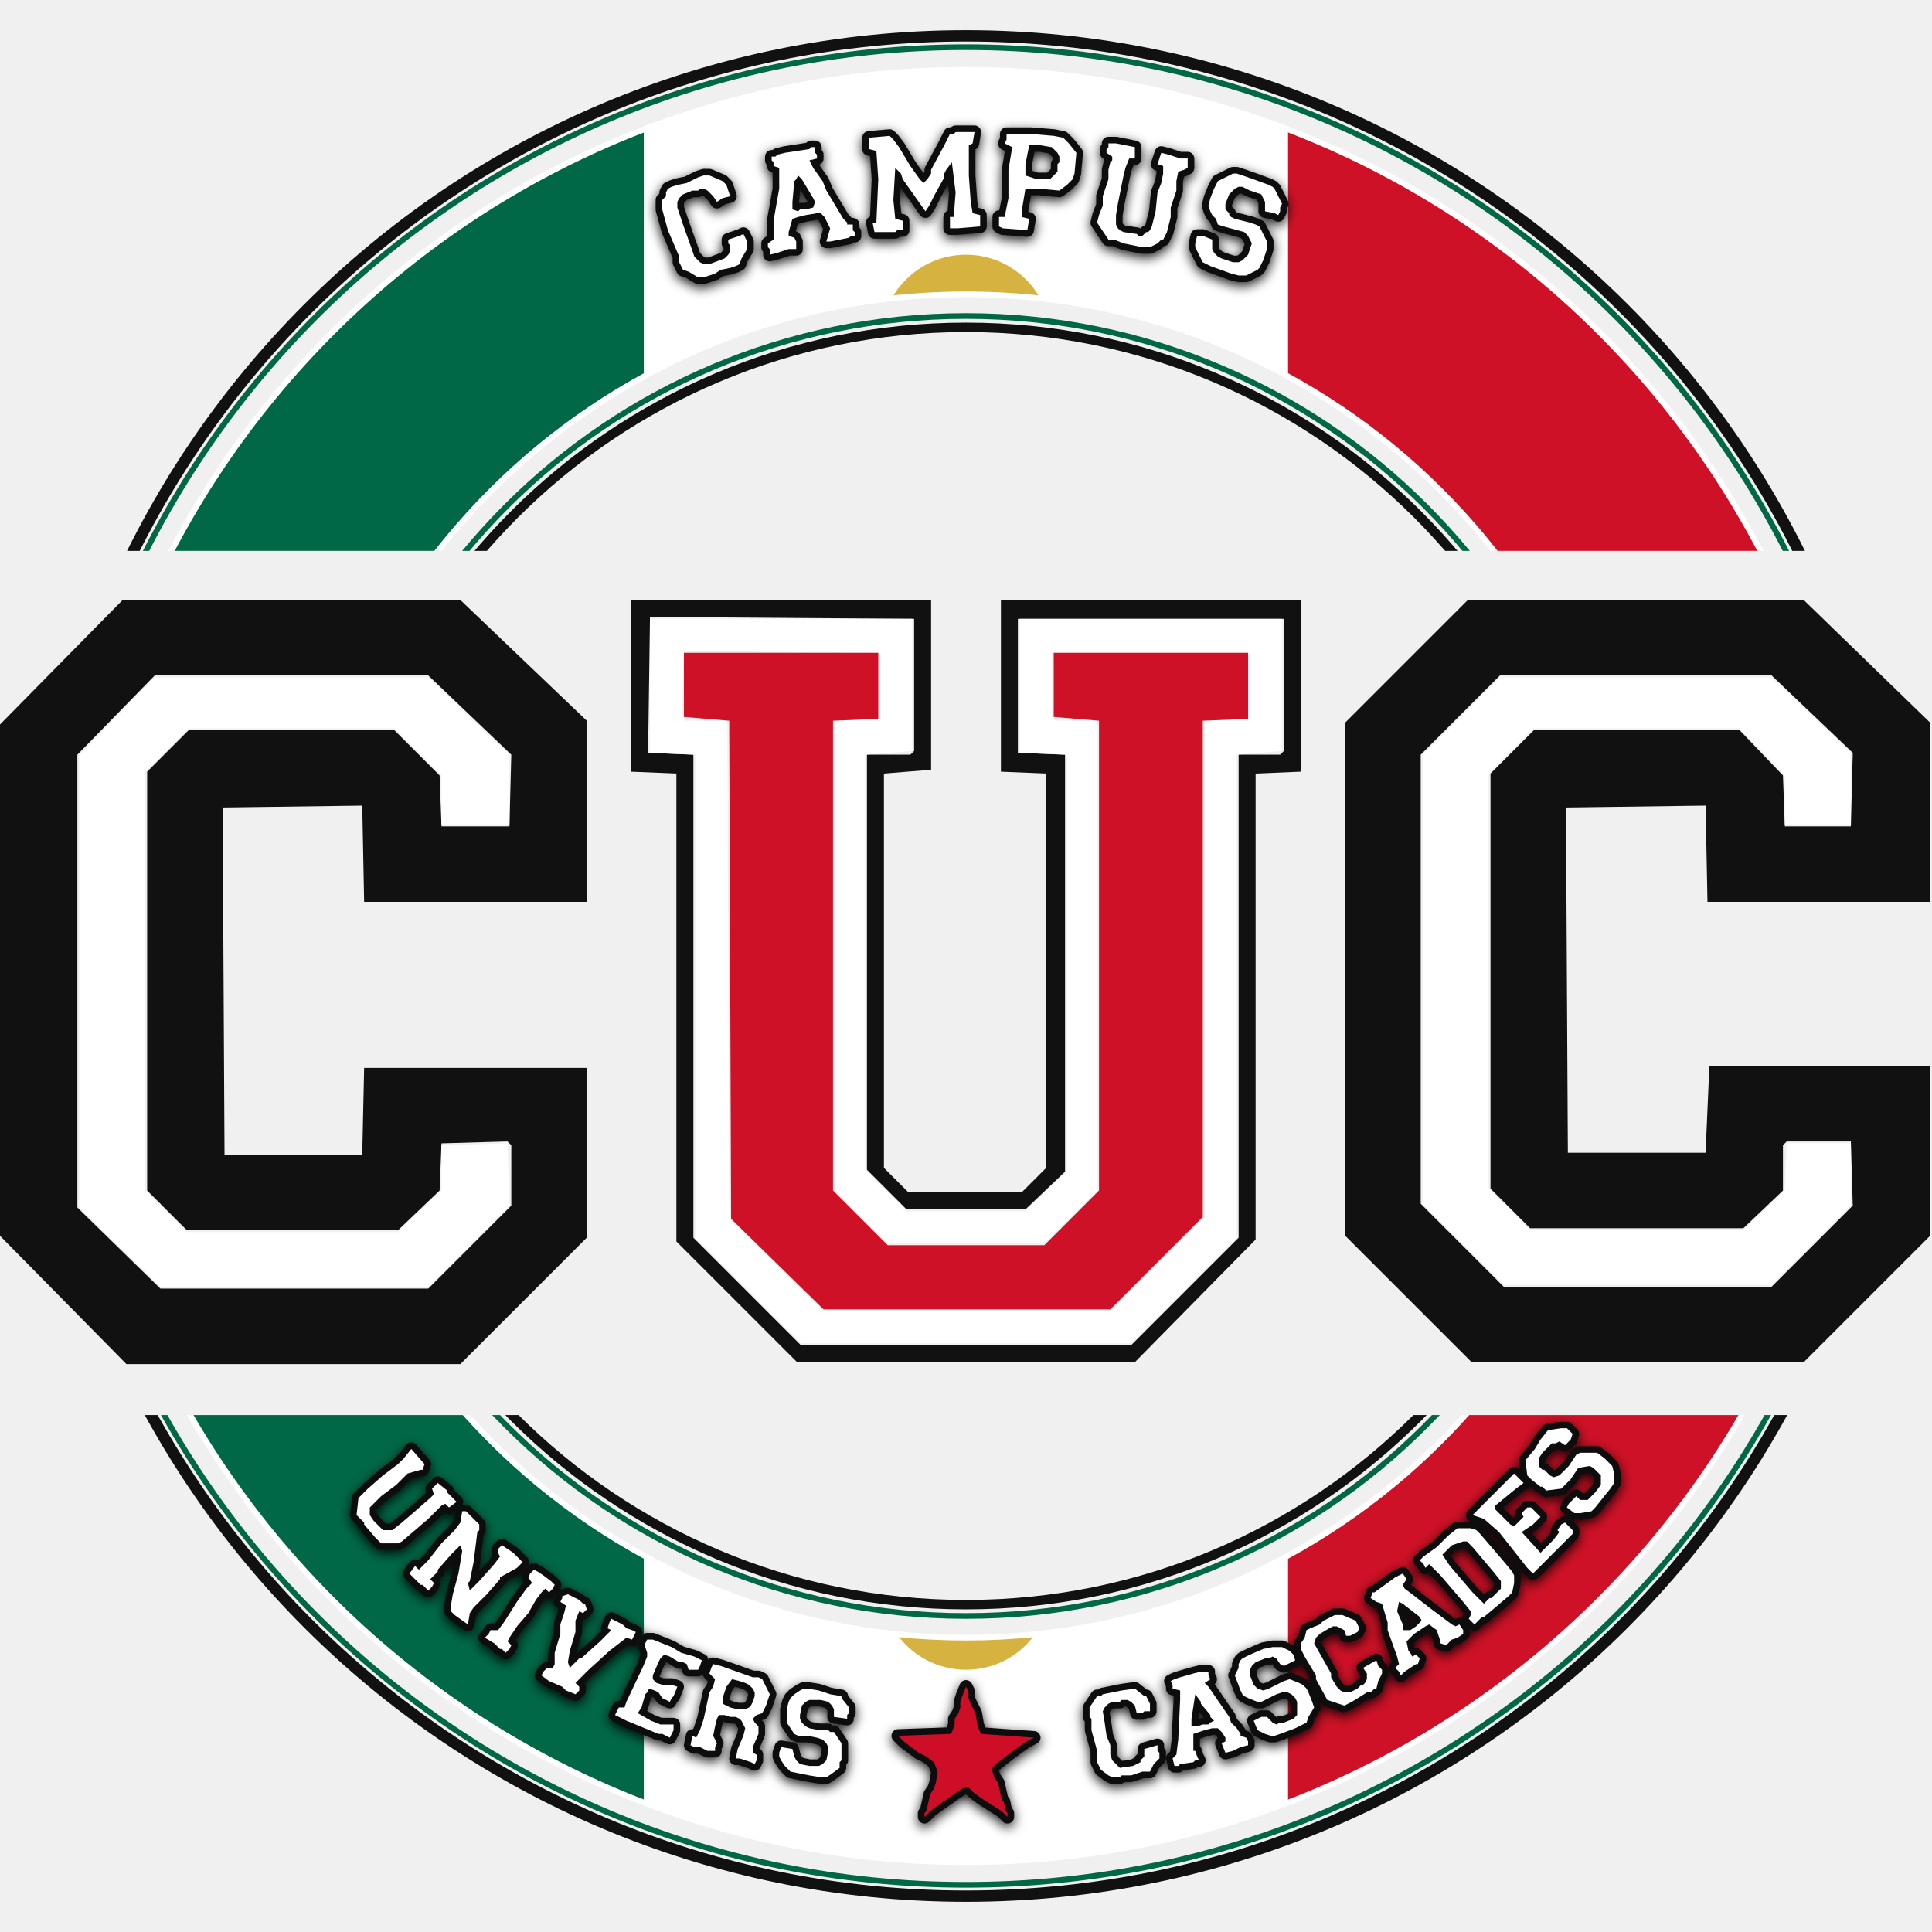
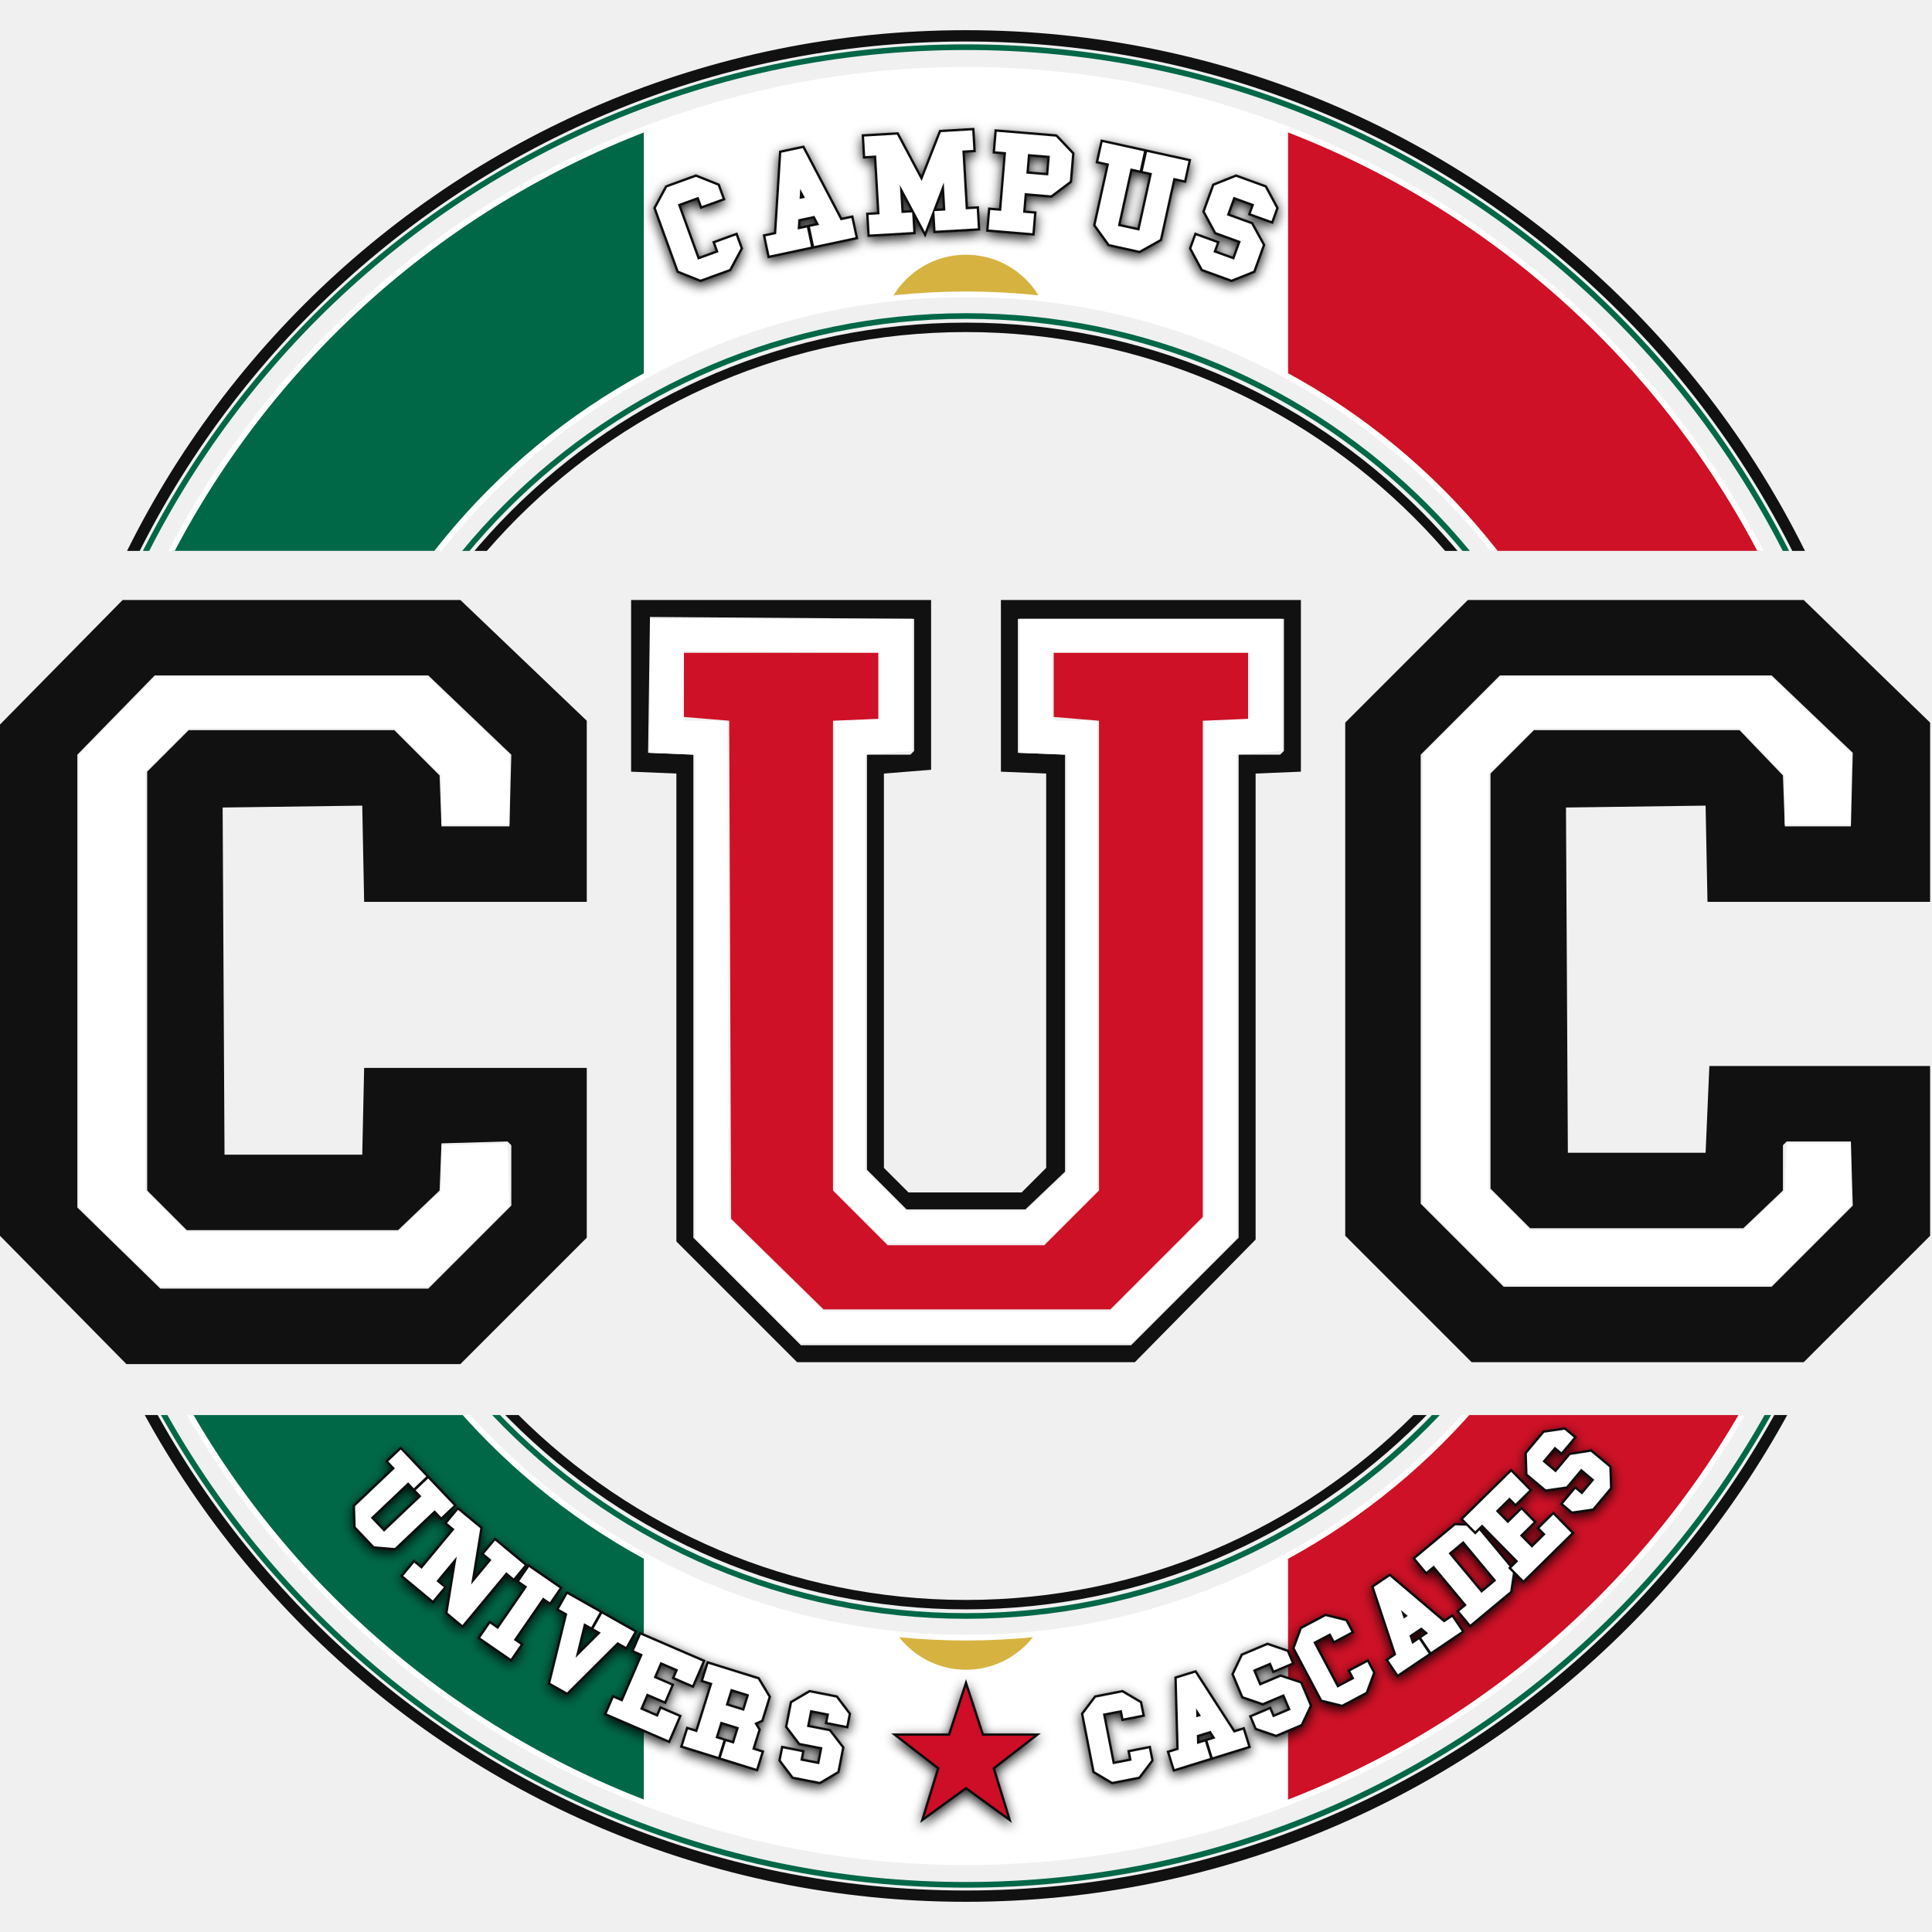
<svg xmlns="http://www.w3.org/2000/svg" viewBox="0 0 1024 1024" width="1024" height="1024">
  <defs>
    <clipPath id="ring-arcs-clip">
      <rect x="0" y="0" width="1024" height="292.0" />
      <rect x="0" y="750.0" width="1024" height="274.0" />
    </clipPath>
    <mask id="ring-donut-mask">
      <rect x="0" y="0" width="1024" height="1024" fill="black" />
      <circle cx="512.0" cy="512.0" r="475.0" fill="white" />
      <circle cx="512.0" cy="512.0" r="356.0" fill="black" />
    </mask>
    <filter id="text-glow" x="-20%" y="-20%" width="140%" height="140%">
      <feDropShadow dx="0" dy="2" stdDeviation="3" flood-color="#000000" flood-opacity="0.9" />
    </filter>
    <g id="flag-pattern">
      <rect x="0" y="0" width="341.3" height="1024" fill="#006847" />
      <rect x="341.3" y="0" width="341.4" height="1024" fill="#FFFFFF" />
      <rect x="682.7" y="0" width="341.3" height="1024" fill="#CE1126" />
      <circle cx="512" cy="180" r="45" fill="#D4AF37" opacity="0.95" />
      <circle cx="512" cy="840" r="45" fill="#D4AF37" opacity="0.95" />
    </g>
    <clipPath id="u-core-clip">
      <path d="M 362.5,346.0 L 362.5,380.0 L 386.5,382.0 L 387.5,646.0 L 436.5,694.0 L 588.5,694.0 L 637.5,645.0 L 637.5,382.0 L 661.5,381.0 L 661.5,346.0 L 558.5,346.0 L 558.5,380.0 L 582.5,382.0 L 582.5,631.0 L 553.5,660.0 L 470.5,660.0 L 441.5,631.0 L 441.5,382.0 L 465.5,381.0 L 465.5,346.0 Z" />
    </clipPath>
  </defs>
  <g clip-path="url(#ring-arcs-clip)">
    <g mask="url(#ring-donut-mask)">
      <use href="#flag-pattern" />
    </g>
    <circle cx="512.0" cy="512.0" r="493.0" fill="none" stroke="#111111" stroke-width="6" />
    <circle cx="512.0" cy="512.0" r="487.0" fill="none" stroke="#006847" stroke-width="3" />
    <circle cx="512.0" cy="512.0" r="475.0" fill="none" stroke="#FFFFFF" stroke-width="3" />
    <circle cx="512.0" cy="512.0" r="356.0" fill="none" stroke="#FFFFFF" stroke-width="3" />
    <circle cx="512.0" cy="512.0" r="344.5" fill="none" stroke="#006847" stroke-width="3" />
    <circle cx="512.0" cy="512.0" r="338.5" fill="none" stroke="#111111" stroke-width="5" />
  </g>
  <g filter="url(#text-glow)">
-     <path d="M 594.5,896.0 L 589.5,897.0 L 584.5,898.0 L 583.5,899.0 L 581.5,899.0 L 579.5,902.0 L 577.5,905.0 L 577.5,910.0 L 578.5,911.0 L 578.5,917.0 L 581.5,928.0 L 581.5,934.0 L 583.5,938.0 L 587.5,941.0 L 589.5,942.0 L 593.5,942.0 L 594.5,941.0 L 599.5,941.0 L 605.5,939.0 L 609.5,939.0 L 611.5,935.0 L 614.5,932.0 L 614.5,929.0 L 613.5,928.0 L 613.5,925.0 L 606.5,927.0 L 606.5,931.0 L 604.5,933.0 L 604.5,934.0 L 600.5,936.0 L 593.5,937.0 L 589.5,933.0 L 588.5,930.0 L 588.5,925.0 L 586.5,920.0 L 585.5,913.0 L 584.5,907.0 L 585.5,905.0 L 587.5,903.0 L 589.5,902.0 L 593.5,902.0 L 594.5,901.0 L 597.5,901.0 L 599.5,902.0 L 601.5,904.0 L 602.5,908.0 L 605.5,908.0 L 606.5,907.0 L 609.5,907.0 L 609.5,903.0 L 607.5,899.0 L 606.5,899.0 L 601.5,895.0 Z" fill="#FFFFFF" stroke="#111111" stroke-width="7" stroke-linejoin="round" paint-order="stroke fill" fill-rule="evenodd" />
-     <path d="M 426.0,895.0 L 424.0,896.0 L 421.0,898.0 L 419.0,900.0 L 418.0,902.0 L 417.0,906.0 L 417.0,913.0 L 419.0,916.0 L 421.0,919.0 L 423.0,920.0 L 428.0,920.0 L 433.0,921.0 L 436.0,922.0 L 438.0,924.0 L 439.0,926.0 L 439.0,928.0 L 438.0,933.0 L 436.0,935.0 L 434.0,936.0 L 429.0,936.0 L 424.0,935.0 L 422.0,933.0 L 421.0,931.0 L 420.0,927.0 L 414.0,926.0 L 413.0,929.0 L 413.0,931.0 L 414.0,933.0 L 416.0,936.0 L 419.0,939.0 L 424.0,940.0 L 429.0,941.0 L 435.0,942.0 L 438.0,942.0 L 441.0,940.0 L 445.0,937.0 L 445.0,934.0 L 446.0,933.0 L 446.0,924.0 L 442.0,918.0 L 440.0,918.0 L 439.0,917.0 L 434.0,917.0 L 429.0,916.0 L 427.0,915.0 L 425.0,913.0 L 424.0,911.0 L 424.0,909.0 L 425.0,904.0 L 427.0,902.0 L 429.0,901.0 L 435.0,901.0 L 439.0,902.0 L 441.0,904.0 L 442.0,906.0 L 442.0,910.0 L 449.0,911.0 L 449.0,909.0 L 450.0,908.0 L 450.0,905.0 L 446.0,900.0 L 446.0,899.0 L 440.0,898.0 L 434.0,896.0 L 428.0,895.0 Z" fill="#FFFFFF" stroke="#111111" stroke-width="7" stroke-linejoin="round" paint-order="stroke fill" fill-rule="evenodd" />
-     <path d="M 636.5,886.0 L 632.5,887.0 L 625.5,889.0 L 622.5,890.0 L 620.5,891.0 L 621.5,893.0 L 621.5,895.0 L 625.5,896.0 L 625.5,901.0 L 624.5,922.0 L 623.5,930.0 L 621.5,932.0 L 622.5,936.0 L 624.5,936.0 L 625.5,935.0 L 632.5,934.0 L 633.5,933.0 L 635.5,933.0 L 634.5,931.0 L 633.5,928.0 L 632.5,928.0 L 632.5,919.0 L 635.5,918.0 L 638.5,917.0 L 642.5,916.0 L 645.5,916.0 L 647.5,918.0 L 649.5,921.0 L 649.5,923.0 L 647.5,924.0 L 649.5,929.0 L 653.5,928.0 L 657.5,926.0 L 661.5,925.0 L 661.5,923.0 L 660.5,921.0 L 657.5,920.0 L 657.5,919.0 L 655.5,916.0 L 652.5,913.0 L 651.5,910.0 L 640.5,894.0 L 638.5,892.0 L 641.5,890.0 L 640.5,888.0 L 640.5,886.0 Z M 633.5,898.0 L 636.5,902.0 L 636.5,903.0 L 641.5,909.0 L 641.5,910.0 L 643.5,912.0 L 641.5,913.0 L 640.5,914.0 L 637.5,914.0 L 634.5,915.0 L 631.5,915.0 L 631.5,911.0 Z" fill="#FFFFFF" stroke="#111111" stroke-width="7" stroke-linejoin="round" paint-order="stroke fill" fill-rule="evenodd" />
-     <path d="M 378.0,882.0 L 377.0,884.0 L 376.0,887.0 L 379.0,890.0 L 378.0,894.0 L 376.0,897.0 L 373.0,911.0 L 371.0,917.0 L 369.0,921.0 L 367.0,920.0 L 366.0,925.0 L 368.0,926.0 L 371.0,926.0 L 375.0,928.0 L 379.0,928.0 L 379.0,926.0 L 380.0,924.0 L 378.0,920.0 L 379.0,915.0 L 380.0,911.0 L 381.0,909.0 L 384.0,909.0 L 387.0,910.0 L 390.0,910.0 L 392.0,911.0 L 393.0,912.0 L 395.0,916.0 L 394.0,920.0 L 391.0,927.0 L 390.0,932.0 L 392.0,932.0 L 395.0,933.0 L 398.0,934.0 L 400.0,935.0 L 401.0,933.0 L 401.0,930.0 L 399.0,929.0 L 399.0,926.0 L 402.0,919.0 L 402.0,915.0 L 400.0,913.0 L 399.0,911.0 L 401.0,909.0 L 404.0,908.0 L 406.0,904.0 L 407.0,901.0 L 408.0,898.0 L 404.0,890.0 L 402.0,889.0 L 399.0,889.0 L 382.0,883.0 Z M 388.0,890.0 L 392.0,891.0 L 395.0,892.0 L 397.0,893.0 L 399.0,895.0 L 400.0,897.0 L 400.0,899.0 L 399.0,902.0 L 398.0,904.0 L 397.0,905.0 L 395.0,906.0 L 391.0,906.0 L 387.0,905.0 L 383.0,903.0 L 383.0,900.0 L 385.0,894.0 Z" fill="#FFFFFF" stroke="#111111" stroke-width="7" stroke-linejoin="round" paint-order="stroke fill" fill-rule="evenodd" />
-     <path d="M 674.5,873.0 L 669.5,874.0 L 662.5,877.0 L 660.5,878.0 L 658.5,879.0 L 657.5,880.0 L 656.5,882.0 L 656.5,884.0 L 654.5,888.0 L 657.5,896.0 L 658.5,898.0 L 659.5,899.0 L 661.5,900.0 L 666.5,902.0 L 668.5,902.0 L 676.5,898.0 L 679.5,897.0 L 682.5,897.0 L 684.5,898.0 L 686.5,900.0 L 687.5,902.0 L 687.5,904.0 L 687.5,907.0 L 687.5,909.0 L 685.5,911.0 L 680.5,913.0 L 678.5,913.0 L 676.5,914.0 L 674.5,913.0 L 671.5,910.0 L 668.5,910.0 L 664.5,912.0 L 666.5,917.0 L 668.5,918.0 L 670.5,919.0 L 673.5,920.0 L 675.5,920.0 L 678.5,919.0 L 686.5,916.0 L 690.5,914.0 L 692.5,913.0 L 693.5,910.0 L 696.5,905.0 L 695.5,902.0 L 693.5,897.0 L 692.5,895.0 L 690.5,893.0 L 688.5,892.0 L 683.5,890.0 L 680.5,891.0 L 672.5,895.0 L 669.5,896.0 L 666.5,895.0 L 664.5,893.0 L 662.5,888.0 L 662.5,885.0 L 663.5,883.0 L 665.5,881.0 L 670.5,879.0 L 672.5,879.0 L 674.5,878.0 L 676.5,879.0 L 678.5,882.0 L 680.5,883.0 L 686.5,880.0 L 685.5,877.0 L 683.5,875.0 L 681.5,874.0 L 679.5,873.0 L 677.5,873.0 Z" fill="#FFFFFF" stroke="#111111" stroke-width="7" stroke-linejoin="round" paint-order="stroke fill" fill-rule="evenodd" />
-     <path d="M 343.0,869.0 L 342.0,871.0 L 342.0,873.0 L 343.0,876.0 L 343.0,878.0 L 341.0,883.0 L 332.0,902.0 L 331.0,905.0 L 328.0,905.0 L 327.0,907.0 L 326.0,909.0 L 328.0,910.0 L 332.0,912.0 L 349.0,919.0 L 351.0,919.0 L 355.0,921.0 L 356.0,919.0 L 357.0,917.0 L 357.0,914.0 L 352.0,914.0 L 350.0,914.0 L 345.0,912.0 L 338.0,908.0 L 340.0,905.0 L 342.0,898.0 L 343.0,897.0 L 344.0,895.0 L 347.0,896.0 L 349.0,897.0 L 351.0,900.0 L 355.0,902.0 L 356.0,900.0 L 357.0,899.0 L 359.0,894.0 L 356.0,893.0 L 353.0,893.0 L 351.0,893.0 L 348.0,892.0 L 346.0,890.0 L 346.0,888.0 L 349.0,881.0 L 350.0,879.0 L 352.0,877.0 L 355.0,878.0 L 360.0,881.0 L 362.0,881.0 L 364.0,882.0 L 365.0,885.0 L 370.0,885.0 L 371.0,883.0 L 372.0,880.0 L 370.0,879.0 L 368.0,878.0 L 361.0,876.0 L 356.0,873.0 L 346.0,869.0 Z" fill="#FFFFFF" stroke="#111111" stroke-width="7" stroke-linejoin="round" paint-order="stroke fill" fill-rule="evenodd" />
-     <path d="M 707.5,856.0 L 701.5,859.0 L 699.5,861.0 L 694.5,863.0 L 692.5,864.0 L 691.5,868.0 L 689.5,871.0 L 689.5,874.0 L 691.5,878.0 L 697.5,888.0 L 697.5,890.0 L 703.5,901.0 L 706.5,902.0 L 709.5,903.0 L 712.5,904.0 L 716.5,902.0 L 724.5,897.0 L 726.5,897.0 L 728.5,895.0 L 729.5,895.0 L 730.5,891.0 L 732.5,887.0 L 732.5,885.0 L 730.5,883.0 L 729.5,880.0 L 722.5,884.0 L 724.5,887.0 L 724.5,890.0 L 723.5,892.0 L 722.5,893.0 L 721.5,893.0 L 719.5,895.0 L 717.5,896.0 L 715.5,897.0 L 712.5,897.0 L 710.5,896.0 L 708.5,894.0 L 705.5,889.0 L 705.5,887.0 L 696.5,871.0 L 697.5,868.0 L 699.5,866.0 L 704.5,863.0 L 706.5,862.0 L 708.5,862.0 L 712.5,864.0 L 713.5,867.0 L 715.5,867.0 L 717.5,866.0 L 719.5,865.0 L 720.5,863.0 L 719.5,861.0 L 718.5,859.0 L 711.5,856.0 Z" fill="#FFFFFF" stroke="#111111" stroke-width="7" stroke-linejoin="round" paint-order="stroke fill" fill-rule="evenodd" />
-     <path d="M 298.0,846.0 L 298.0,847.0 L 297.0,849.0 L 300.0,851.0 L 299.0,855.0 L 297.0,861.0 L 297.0,866.0 L 294.0,876.0 L 294.0,882.0 L 293.0,884.0 L 290.0,884.0 L 288.0,886.0 L 287.0,888.0 L 291.0,891.0 L 298.0,894.0 L 300.0,896.0 L 305.0,898.0 L 307.0,896.0 L 307.0,894.0 L 305.0,892.0 L 312.0,885.0 L 323.0,875.0 L 332.0,868.0 L 335.0,869.0 L 336.0,867.0 L 337.0,865.0 L 335.0,864.0 L 332.0,863.0 L 330.0,861.0 L 324.0,858.0 L 323.0,860.0 L 322.0,863.0 L 324.0,864.0 L 318.0,870.0 L 308.0,879.0 L 307.0,879.0 L 302.0,884.0 L 301.0,881.0 L 302.0,875.0 L 305.0,865.0 L 305.0,859.0 L 307.0,854.0 L 309.0,855.0 L 311.0,853.0 L 310.0,850.0 L 309.0,850.0 L 307.0,848.0 L 301.0,845.0 Z" fill="#FFFFFF" stroke="#111111" stroke-width="7" stroke-linejoin="round" paint-order="stroke fill" fill-rule="evenodd" />
-     <path d="M 739.5,836.0 L 728.5,844.0 L 727.5,844.0 L 726.5,847.0 L 729.5,849.0 L 732.5,850.0 L 735.5,860.0 L 735.5,864.0 L 740.5,878.0 L 741.5,882.0 L 739.5,884.0 L 741.5,886.0 L 742.5,888.0 L 744.5,886.0 L 750.5,882.0 L 751.5,882.0 L 752.5,879.0 L 750.5,877.0 L 748.5,878.0 L 747.5,876.0 L 746.5,875.0 L 745.5,870.0 L 749.5,866.0 L 752.5,864.0 L 755.5,862.0 L 757.5,861.0 L 761.5,864.0 L 763.5,870.0 L 763.5,871.0 L 766.5,872.0 L 769.5,869.0 L 772.5,868.0 L 775.5,866.0 L 775.5,864.0 L 773.5,861.0 L 771.5,862.0 L 769.5,861.0 L 765.5,858.0 L 757.5,852.0 L 748.5,845.0 L 744.5,842.0 L 743.5,840.0 L 745.5,837.0 L 743.5,834.0 Z M 741.5,849.0 L 743.5,850.0 L 752.5,857.0 L 753.5,859.0 L 750.5,862.0 L 747.5,864.0 L 743.5,864.0 L 743.5,861.0 L 740.5,854.0 Z" fill="#FFFFFF" stroke="#111111" stroke-width="7" stroke-linejoin="round" paint-order="stroke fill" fill-rule="evenodd" />
-     <path d="M 283.0,832.0 L 281.0,834.0 L 280.0,836.0 L 282.0,839.0 L 279.0,842.0 L 274.0,849.0 L 267.0,860.0 L 264.0,864.0 L 260.0,864.0 L 259.0,866.0 L 257.0,868.0 L 262.0,871.0 L 265.0,874.0 L 266.0,874.0 L 268.0,876.0 L 270.0,874.0 L 271.0,872.0 L 269.0,870.0 L 270.0,868.0 L 272.0,865.0 L 274.0,862.0 L 280.0,855.0 L 284.0,848.0 L 287.0,844.0 L 289.0,842.0 L 291.0,844.0 L 293.0,842.0 L 294.0,840.0 L 292.0,838.0 L 288.0,835.0 L 285.0,833.0 Z" fill="#FFFFFF" stroke="#111111" stroke-width="7" stroke-linejoin="round" paint-order="stroke fill" fill-rule="evenodd" />
-     <path d="M 772.5,810.0 L 767.5,814.0 L 761.5,820.0 L 754.5,825.0 L 752.5,827.0 L 754.5,829.0 L 755.5,831.0 L 757.5,829.0 L 763.5,835.0 L 769.5,842.0 L 775.5,849.0 L 779.5,854.0 L 779.5,856.0 L 778.5,858.0 L 781.5,861.0 L 785.5,857.0 L 786.5,857.0 L 792.5,852.0 L 799.5,846.0 L 801.5,844.0 L 802.5,839.0 L 802.5,835.0 L 801.5,833.0 L 796.5,827.0 L 790.5,820.0 L 784.5,813.0 L 782.5,811.0 L 779.5,810.0 Z M 775.5,817.0 L 777.5,817.0 L 780.5,820.0 L 791.5,833.0 L 795.5,838.0 L 795.5,842.0 L 790.5,847.0 L 789.5,847.0 L 786.5,850.0 L 780.5,844.0 L 768.5,830.0 L 764.5,824.0 L 769.5,819.0 Z" fill="#FFFFFF" stroke="#111111" stroke-width="7" stroke-linejoin="round" paint-order="stroke fill" fill-rule="evenodd" />
-     <path d="M 245.0,801.0 L 244.0,807.0 L 241.0,811.0 L 234.0,818.0 L 227.0,827.0 L 222.0,832.0 L 220.0,830.0 L 217.0,834.0 L 223.0,840.0 L 224.0,840.0 L 227.0,843.0 L 229.0,841.0 L 230.0,839.0 L 228.0,837.0 L 232.0,833.0 L 232.0,832.0 L 239.0,824.0 L 244.0,819.0 L 245.0,822.0 L 244.0,828.0 L 243.0,834.0 L 240.0,845.0 L 239.0,851.0 L 239.0,854.0 L 241.0,856.0 L 248.0,861.0 L 249.0,855.0 L 251.0,852.0 L 258.0,845.0 L 265.0,837.0 L 265.0,836.0 L 274.0,831.0 L 277.0,828.0 L 272.0,823.0 L 266.0,819.0 L 264.0,821.0 L 264.0,823.0 L 265.0,825.0 L 262.0,829.0 L 254.0,838.0 L 249.0,843.0 L 248.0,839.0 L 249.0,838.0 L 251.0,828.0 L 253.0,812.0 L 254.0,811.0 L 254.0,808.0 L 247.0,801.0 Z" fill="#FFFFFF" stroke="#111111" stroke-width="7" stroke-linejoin="round" paint-order="stroke fill" fill-rule="evenodd" />
-     <path d="M 802.5,781.0 L 780.5,803.0 L 786.5,805.0 L 794.5,812.0 L 809.5,831.0 L 812.5,834.0 L 833.5,813.0 L 833.5,811.0 L 829.5,807.0 L 827.5,808.0 L 825.5,811.0 L 826.5,812.0 L 823.5,816.0 L 816.5,823.0 L 806.5,812.0 L 812.5,808.0 L 816.5,804.0 L 811.5,799.0 L 809.5,799.0 L 806.5,802.0 L 807.5,804.0 L 802.5,809.0 L 800.5,808.0 L 792.5,800.0 L 792.5,798.0 L 803.5,789.0 L 807.5,786.0 Z" fill="#FFFFFF" stroke="#111111" stroke-width="7" stroke-linejoin="round" paint-order="stroke fill" fill-rule="evenodd" />
-     <path d="M 214.0,773.0 L 211.0,776.0 L 203.0,782.0 L 195.0,789.0 L 190.0,794.0 L 189.0,803.0 L 193.0,807.0 L 193.0,808.0 L 199.0,815.0 L 202.0,818.0 L 211.0,818.0 L 213.0,817.0 L 220.0,811.0 L 227.0,805.0 L 234.0,798.0 L 236.0,797.0 L 238.0,799.0 L 242.0,796.0 L 237.0,791.0 L 237.0,790.0 L 232.0,786.0 L 229.0,789.0 L 230.0,792.0 L 228.0,794.0 L 220.0,801.0 L 213.0,807.0 L 208.0,811.0 L 203.0,811.0 L 198.0,806.0 L 196.0,803.0 L 196.0,799.0 L 202.0,793.0 L 210.0,787.0 L 216.0,781.0 L 223.0,779.0 L 224.0,779.0 L 225.0,776.0 L 218.0,768.0 Z" fill="#FFFFFF" stroke="#111111" stroke-width="7" stroke-linejoin="round" paint-order="stroke fill" fill-rule="evenodd" />
-     <path d="M 827.5,757.0 L 820.5,758.0 L 816.5,763.0 L 813.5,768.0 L 808.5,774.0 L 809.5,782.0 L 811.5,784.0 L 816.5,788.0 L 817.5,788.0 L 819.5,790.0 L 827.5,789.0 L 832.5,784.0 L 836.5,778.0 L 842.5,777.0 L 844.5,778.0 L 848.5,782.0 L 848.5,787.0 L 845.5,791.0 L 841.5,795.0 L 837.5,795.0 L 835.5,793.0 L 831.5,797.0 L 830.5,799.0 L 834.5,802.0 L 837.5,802.0 L 843.5,801.0 L 845.5,799.0 L 853.5,789.0 L 855.5,786.0 L 855.5,781.0 L 854.5,777.0 L 850.5,773.0 L 846.5,770.0 L 837.5,770.0 L 835.5,771.0 L 831.5,777.0 L 826.5,782.0 L 823.5,783.0 L 821.5,782.0 L 818.5,779.0 L 817.5,779.0 L 815.5,777.0 L 815.5,773.0 L 817.5,770.0 L 822.5,765.0 L 824.5,765.0 L 826.5,764.0 L 829.5,766.0 L 832.5,763.0 L 833.5,760.0 L 830.5,757.0 Z" fill="#FFFFFF" stroke="#111111" stroke-width="7" stroke-linejoin="round" paint-order="stroke fill" fill-rule="evenodd" />
-     <path d="M 373.0,93.0 L 370.0,94.0 L 364.0,97.0 L 359.0,98.0 L 356.0,99.0 L 354.0,100.0 L 353.0,102.0 L 353.0,104.0 L 351.0,106.0 L 351.0,108.0 L 351.0,111.0 L 354.0,122.0 L 360.0,136.0 L 360.0,139.0 L 362.0,143.0 L 365.0,144.0 L 370.0,147.0 L 373.0,147.0 L 379.0,145.0 L 382.0,143.0 L 387.0,142.0 L 390.0,141.0 L 392.0,140.0 L 393.0,137.0 L 396.0,132.0 L 396.0,128.0 L 394.0,124.0 L 392.0,125.0 L 386.0,127.0 L 386.0,129.0 L 387.0,130.0 L 387.0,133.0 L 386.0,135.0 L 384.0,137.0 L 376.0,140.0 L 373.0,140.0 L 371.0,139.0 L 368.0,136.0 L 367.0,133.0 L 362.0,119.0 L 359.0,110.0 L 359.0,107.0 L 360.0,105.0 L 362.0,103.0 L 367.0,101.0 L 370.0,101.0 L 371.0,100.0 L 373.0,100.0 L 375.0,101.0 L 378.0,104.0 L 380.0,107.0 L 383.0,105.0 L 387.0,104.0 L 386.0,101.0 L 385.0,98.0 L 383.0,96.0 L 376.0,93.0 Z" fill="#FFFFFF" stroke="#111111" stroke-width="7" stroke-linejoin="round" paint-order="stroke fill" fill-rule="evenodd" />
-     <path d="M 653.5,92.0 L 647.5,95.0 L 645.5,96.0 L 643.5,100.0 L 641.5,105.0 L 640.5,109.0 L 641.5,112.0 L 642.5,114.0 L 644.5,116.0 L 645.5,119.0 L 648.5,120.0 L 659.5,123.0 L 661.5,125.0 L 663.5,129.0 L 662.5,132.0 L 661.5,135.0 L 658.5,138.0 L 656.5,139.0 L 653.5,139.0 L 650.5,138.0 L 647.5,137.0 L 645.5,136.0 L 643.5,134.0 L 642.5,132.0 L 642.5,127.0 L 637.5,125.0 L 634.5,125.0 L 633.5,129.0 L 633.5,131.0 L 636.5,137.0 L 637.5,139.0 L 641.5,141.0 L 652.5,145.0 L 656.5,146.0 L 660.5,146.0 L 664.5,144.0 L 666.5,143.0 L 667.5,142.0 L 668.5,140.0 L 669.5,138.0 L 671.5,132.0 L 671.5,128.0 L 667.5,120.0 L 665.5,119.0 L 662.5,118.0 L 654.5,116.0 L 652.5,115.0 L 651.5,114.0 L 651.5,113.0 L 649.5,111.0 L 649.5,108.0 L 651.5,103.0 L 654.5,100.0 L 656.5,99.0 L 658.5,99.0 L 662.5,101.0 L 668.5,103.0 L 670.5,107.0 L 670.5,109.0 L 670.5,112.0 L 675.5,113.0 L 677.5,114.0 L 678.5,112.0 L 678.5,110.0 L 679.5,108.0 L 678.5,106.0 L 676.5,102.0 L 675.5,100.0 L 674.5,99.0 L 672.5,98.0 L 661.5,94.0 L 655.5,92.0 Z" fill="#FFFFFF" stroke="#111111" stroke-width="7" stroke-linejoin="round" paint-order="stroke fill" fill-rule="evenodd" />
-     <path d="M 430.0,78.0 L 429.0,79.0 L 416.0,81.0 L 412.0,82.0 L 411.0,83.0 L 409.0,83.0 L 409.0,85.0 L 410.0,86.0 L 410.0,88.0 L 413.0,89.0 L 413.0,100.0 L 410.0,117.0 L 410.0,127.0 L 407.0,129.0 L 407.0,131.0 L 408.0,132.0 L 408.0,135.0 L 412.0,134.0 L 418.0,132.0 L 422.0,132.0 L 422.0,128.0 L 421.0,126.0 L 418.0,125.0 L 418.0,123.0 L 420.0,116.0 L 423.0,115.0 L 427.0,114.0 L 433.0,113.0 L 435.0,113.0 L 437.0,115.0 L 440.0,121.0 L 438.0,128.0 L 440.0,128.0 L 445.0,127.0 L 450.0,126.0 L 451.0,125.0 L 453.0,125.0 L 453.0,123.0 L 452.0,122.0 L 452.0,119.0 L 449.0,119.0 L 449.0,118.0 L 447.0,116.0 L 444.0,111.0 L 438.0,101.0 L 436.0,96.0 L 431.0,89.0 L 429.0,85.0 L 433.0,84.0 L 433.0,82.0 L 432.0,81.0 L 432.0,78.0 Z M 423.0,93.0 L 425.0,95.0 L 431.0,105.0 L 432.0,107.0 L 431.0,110.0 L 427.0,111.0 L 424.0,111.0 L 423.0,112.0 L 420.0,111.0 L 420.0,107.0 L 421.0,96.0 L 422.0,95.0 Z" fill="#FFFFFF" stroke="#111111" stroke-width="7" stroke-linejoin="round" paint-order="stroke fill" fill-rule="evenodd" />
-     <path d="M 587.5,76.0 L 587.5,78.0 L 586.5,79.0 L 586.5,81.0 L 589.5,83.0 L 589.5,85.0 L 588.5,86.0 L 587.5,90.0 L 587.5,95.0 L 584.5,104.0 L 584.5,109.0 L 582.5,114.0 L 581.5,118.0 L 583.5,121.0 L 587.5,127.0 L 590.5,127.0 L 595.5,129.0 L 605.5,131.0 L 609.5,131.0 L 611.5,130.0 L 613.5,129.0 L 615.5,127.0 L 616.5,127.0 L 618.5,123.0 L 619.5,119.0 L 620.5,115.0 L 620.5,110.0 L 623.5,101.0 L 623.5,96.0 L 624.5,91.0 L 627.5,90.0 L 629.5,89.0 L 629.5,84.0 L 625.5,84.0 L 619.5,82.0 L 615.5,81.0 L 613.5,87.0 L 616.5,88.0 L 616.5,92.0 L 615.5,97.0 L 613.5,102.0 L 612.5,112.0 L 610.5,120.0 L 609.5,122.0 L 608.5,123.0 L 607.5,123.0 L 605.5,125.0 L 603.5,125.0 L 602.5,124.0 L 595.5,123.0 L 593.5,122.0 L 592.5,121.0 L 591.5,119.0 L 591.5,114.0 L 592.5,108.0 L 595.5,93.0 L 596.5,89.0 L 598.5,84.0 L 601.5,84.0 L 601.5,81.0 L 601.5,78.0 L 596.5,77.0 L 591.5,76.0 Z" fill="#FFFFFF" stroke="#111111" stroke-width="7" stroke-linejoin="round" paint-order="stroke fill" fill-rule="evenodd" />
-     <path d="M 533.5,71.0 L 533.5,74.0 L 532.5,76.0 L 536.5,78.0 L 534.5,90.0 L 534.5,105.0 L 532.5,115.0 L 529.5,115.0 L 529.5,120.0 L 531.5,121.0 L 544.5,122.0 L 545.5,116.0 L 541.5,115.0 L 541.5,112.0 L 543.5,100.0 L 550.5,100.0 L 561.5,101.0 L 565.5,98.0 L 568.5,95.0 L 569.5,92.0 L 570.5,81.0 L 566.5,76.0 L 563.5,73.0 L 558.5,72.0 L 546.5,71.0 Z M 545.5,77.0 L 551.5,77.0 L 557.5,78.0 L 560.5,81.0 L 561.5,83.0 L 561.5,86.0 L 560.5,87.0 L 560.5,91.0 L 556.5,95.0 L 549.5,95.0 L 543.5,93.0 L 543.5,87.0 Z" fill="#FFFFFF" stroke="#111111" stroke-width="7" stroke-linejoin="round" paint-order="stroke fill" fill-rule="evenodd" />
-     <path d="M 506.5,70.0 L 505.5,71.0 L 503.5,71.0 L 502.5,73.0 L 500.5,77.0 L 493.5,90.0 L 493.5,92.0 L 491.5,95.0 L 489.5,97.0 L 487.5,95.0 L 482.5,88.0 L 476.5,78.0 L 473.5,74.0 L 471.5,72.0 L 460.5,73.0 L 460.5,79.0 L 464.5,80.0 L 465.5,95.0 L 464.5,118.0 L 462.5,118.0 L 463.5,123.0 L 474.5,123.0 L 475.5,122.0 L 478.5,122.0 L 478.5,117.0 L 474.5,116.0 L 473.5,106.0 L 474.5,89.0 L 477.5,92.0 L 478.5,95.0 L 490.5,112.0 L 492.5,109.0 L 495.5,103.0 L 500.5,94.0 L 500.5,92.0 L 501.5,90.0 L 504.5,86.0 L 506.5,102.0 L 505.5,115.0 L 503.5,115.0 L 503.5,121.0 L 507.5,121.0 L 519.5,120.0 L 519.5,114.0 L 515.5,113.0 L 514.5,107.0 L 513.5,93.0 L 513.5,77.0 L 515.5,76.0 L 516.5,70.0 Z" fill="#FFFFFF" stroke="#111111" stroke-width="7" stroke-linejoin="round" paint-order="stroke fill" fill-rule="evenodd" />
-     <path d="M 512.0,894.0 L 510.0,899.0 L 509.0,902.0 L 509.0,905.0 L 508.0,908.0 L 506.0,911.0 L 506.0,914.0 L 505.0,917.0 L 504.0,919.0 L 476.0,920.0 L 479.0,923.0 L 483.0,926.0 L 487.0,929.0 L 491.0,931.0 L 495.0,934.0 L 497.0,939.0 L 496.0,945.0 L 495.0,948.0 L 493.0,951.0 L 491.0,960.0 L 490.0,961.0 L 490.0,963.0 L 493.0,960.0 L 497.0,957.0 L 507.0,950.0 L 510.0,948.0 L 513.0,947.0 L 516.0,950.0 L 520.0,953.0 L 531.0,960.0 L 534.0,963.0 L 534.0,961.0 L 533.0,960.0 L 532.0,955.0 L 531.0,954.0 L 529.0,945.0 L 527.0,942.0 L 526.0,939.0 L 526.0,937.0 L 528.0,935.0 L 533.0,931.0 L 537.0,928.0 L 544.0,923.0 L 548.0,921.0 L 520.0,919.0 L 519.0,917.0 L 518.0,914.0 L 517.0,908.0 L 514.0,902.0 L 513.0,899.0 L 513.0,896.0 Z" fill="#CE1126" stroke="#111111" stroke-width="7" stroke-linejoin="round" paint-order="stroke fill" fill-rule="evenodd" />
+     <path d="M 371.27,148.19 L 359.67,143.54 L 347.6,110.31 L 353.53,99.31 L 368.85,93.74 L 380.45,98.38 L 382.94,105.23 L 371.99,109.2 L 370.21,104.31 L 359.26,108.29 L 369.91,137.61 L 380.86,133.64 L 379.08,128.75 L 390.03,124.78 L 392.52,131.62 L 386.6,142.62 Z" fill="#FFFFFF" stroke="#111111" stroke-width="2.5" stroke-linejoin="miter" paint-order="stroke fill" fill-rule="evenodd" />
+     <path d="M 407.86,135.44 L 405.7,125.27 L 411.39,124.05 L 414.11,80.94 L 425.5,78.51 L 445.57,116.76 L 451.26,115.55 L 453.43,125.72 L 431.46,130.41 L 429.29,120.23 L 434.17,119.19 L 431.67,114.41 L 423.12,116.23 L 422.78,121.62 L 427.67,120.58 L 429.83,130.75 Z M 424.14,100.07 L 423.8,105.45 L 426.65,104.85 Z" fill="#FFFFFF" stroke="#111111" stroke-width="2.5" stroke-linejoin="miter" paint-order="stroke fill" fill-rule="evenodd" />
+     <path d="M 460.96,124.29 L 460.36,113.91 L 466.18,113.57 L 464.39,82.42 L 458.57,82.76 L 457.98,72.38 L 475.42,71.37 L 488.5,95.92 L 498.68,70.04 L 515.29,69.08 L 515.89,79.46 L 510.07,79.8 L 511.86,110.95 L 517.68,110.61 L 518.27,121.0 L 495.85,122.28 L 495.25,111.9 L 501.07,111.57 L 500.21,96.73 L 490.22,122.91 L 476.95,98.07 L 477.81,112.9 L 483.46,112.58 L 484.05,122.96 Z" fill="#FFFFFF" stroke="#111111" stroke-width="2.5" stroke-linejoin="miter" paint-order="stroke fill" fill-rule="evenodd" />
+     <path d="M 523.98,121.65 L 524.84,111.29 L 530.65,111.77 L 533.23,80.68 L 527.43,80.19 L 528.29,69.83 L 559.63,72.43 L 568.23,81.5 L 567.02,96.01 L 557.05,103.53 L 543.12,102.37 L 542.25,112.73 L 548.06,113.22 L 547.2,123.58 Z M 543.98,92.01 L 555.58,92.97 L 556.45,82.61 L 544.84,81.64 Z" fill="#FFFFFF" stroke="#111111" stroke-width="2.5" stroke-linejoin="miter" paint-order="stroke fill" fill-rule="evenodd" />
+     <path d="M 584.39,75.35 L 606.33,80.18 L 604.09,90.34 L 599.21,89.26 L 592.5,119.73 L 603.87,122.24 L 610.59,91.77 L 605.71,90.7 L 607.95,80.54 L 629.89,85.37 L 627.65,95.53 L 621.96,94.28 L 614.8,126.78 L 603.91,132.9 L 587.98,129.39 L 580.67,119.26 L 587.84,86.76 L 582.15,85.5 Z" fill="#FFFFFF" stroke="#111111" stroke-width="2.5" stroke-linejoin="miter" paint-order="stroke fill" fill-rule="evenodd" />
+     <path d="M 633.97,124.78 L 644.92,128.75 L 643.14,133.64 L 654.09,137.61 L 657.64,127.84 L 644.5,123.07 L 638.58,112.07 L 643.55,98.38 L 655.15,93.74 L 670.47,99.31 L 676.4,110.31 L 673.91,117.15 L 662.96,113.18 L 664.74,108.29 L 653.79,104.31 L 650.24,114.09 L 663.22,118.8 L 669.3,129.86 L 664.33,143.54 L 652.73,148.19 L 637.4,142.62 L 631.48,131.62 Z" fill="#FFFFFF" stroke="#111111" stroke-width="2.5" stroke-linejoin="miter" paint-order="stroke fill" fill-rule="evenodd" />
+     <path d="M 212.4,768.31 L 225.93,782.56 L 219.33,788.83 L 216.32,785.66 L 196.52,804.45 L 203.54,811.85 L 223.34,793.05 L 220.33,789.88 L 226.93,783.62 L 240.47,797.87 L 233.87,804.14 L 230.36,800.44 L 209.24,820.49 L 198.34,819.59 L 188.52,809.24 L 188.19,798.32 L 209.31,778.27 L 205.8,774.57 Z" fill="#FFFFFF" stroke="#111111" stroke-width="2.5" stroke-linejoin="miter" paint-order="stroke fill" fill-rule="evenodd" />
+     <path d="M 213.72,835.26 L 219.53,828.26 L 223.46,831.51 L 240.9,810.51 L 236.98,807.26 L 242.79,800.26 L 254.55,810.02 L 249.7,839.79 L 260.5,826.79 L 256.58,823.54 L 262.39,816.54 L 278.07,829.56 L 272.26,836.56 L 268.34,833.3 L 245.08,861.31 L 237.24,854.79 L 242.09,825.02 L 231.3,838.03 L 235.22,841.28 L 229.4,848.28 Z" fill="#FFFFFF" stroke="#111111" stroke-width="2.5" stroke-linejoin="miter" paint-order="stroke fill" fill-rule="evenodd" />
+     <path d="M 254.55,868.03 L 259.71,860.54 L 263.91,863.43 L 279.41,840.95 L 275.21,838.06 L 280.38,830.57 L 296.56,841.73 L 291.39,849.22 L 287.8,846.74 L 272.3,869.21 L 275.89,871.69 L 270.73,879.19 Z" fill="#FFFFFF" stroke="#111111" stroke-width="2.5" stroke-linejoin="miter" paint-order="stroke fill" fill-rule="evenodd" />
+     <path d="M 300.72,844.89 L 317.83,854.55 L 313.36,862.47 L 309.56,860.33 L 305.05,878.68 L 318.43,865.34 L 314.63,863.19 L 319.1,855.26 L 336.22,864.92 L 331.75,872.85 L 327.31,870.34 L 300.54,897.03 L 291.67,892.03 L 300.68,855.32 L 296.24,852.81 Z" fill="#FFFFFF" stroke="#111111" stroke-width="2.5" stroke-linejoin="miter" paint-order="stroke fill" fill-rule="evenodd" />
+     <path d="M 321.6,908.24 L 325.2,899.88 L 329.88,901.9 L 340.7,876.84 L 336.02,874.82 L 339.63,866.46 L 372.38,880.6 L 366.97,893.13 L 357.61,889.09 L 359.41,884.91 L 350.06,880.88 L 346.45,889.23 L 355.81,893.27 L 352.2,901.62 L 342.85,897.59 L 339.24,905.94 L 348.6,909.98 L 350.4,905.8 L 359.76,909.84 L 354.35,922.37 Z" fill="#FFFFFF" stroke="#111111" stroke-width="2.5" stroke-linejoin="miter" paint-order="stroke fill" fill-rule="evenodd" />
+     <path d="M 361.92,925.32 L 364.62,916.63 L 369.49,918.14 L 377.61,892.08 L 372.74,890.56 L 375.45,881.88 L 401.72,890.06 L 407.34,899.43 L 403.55,911.6 L 399.82,913.29 L 401.93,916.81 L 398.68,927.24 L 403.55,928.75 L 400.84,937.44 L 382.07,931.6 L 384.78,922.91 L 388.95,924.21 L 391.66,915.52 L 381.92,912.49 L 379.22,921.17 L 383.39,922.47 L 380.68,931.16 Z M 384.63,903.8 L 394.36,906.83 L 397.07,898.14 L 387.34,895.11 Z" fill="#FFFFFF" stroke="#111111" stroke-width="2.5" stroke-linejoin="miter" paint-order="stroke fill" fill-rule="evenodd" />
+     <path d="M 415.06,926.69 L 425.06,928.66 L 424.19,933.12 L 434.19,935.08 L 435.94,926.15 L 423.94,923.8 L 417.34,915.09 L 419.79,902.58 L 429.19,897.01 L 443.2,899.76 L 449.79,908.47 L 448.57,914.72 L 438.57,912.76 L 439.44,908.29 L 429.44,906.33 L 427.69,915.26 L 439.55,917.59 L 446.29,926.33 L 443.84,938.83 L 434.44,944.41 L 420.43,941.66 L 413.83,932.95 Z" fill="#FFFFFF" stroke="#111111" stroke-width="2.5" stroke-linejoin="miter" paint-order="stroke fill" fill-rule="evenodd" />
+     <path d="M 589.56,944.41 L 580.16,938.83 L 574.21,908.47 L 580.8,899.76 L 594.81,897.01 L 604.21,902.58 L 605.44,908.84 L 595.43,910.8 L 594.56,906.33 L 584.56,908.29 L 589.81,935.08 L 599.81,933.12 L 598.94,928.66 L 608.94,926.69 L 610.17,932.95 L 603.57,941.66 Z" fill="#FFFFFF" stroke="#111111" stroke-width="2.5" stroke-linejoin="miter" paint-order="stroke fill" fill-rule="evenodd" />
+     <path d="M 622.57,937.6 L 619.87,928.9 L 624.74,927.39 L 623.7,889.61 L 633.43,886.59 L 653.94,918.34 L 658.81,916.83 L 661.51,925.53 L 642.73,931.35 L 640.04,922.65 L 644.21,921.36 L 641.65,917.39 L 634.34,919.65 L 634.47,924.38 L 638.65,923.08 L 641.34,931.78 Z M 633.95,905.48 L 634.08,910.21 L 636.52,909.45 Z" fill="#FFFFFF" stroke="#111111" stroke-width="2.5" stroke-linejoin="miter" paint-order="stroke fill" fill-rule="evenodd" />
+     <path d="M 663.53,910.01 L 672.92,906.04 L 674.69,910.23 L 684.08,906.26 L 680.54,897.88 L 669.27,902.64 L 658.92,899.11 L 653.97,887.37 L 658.65,877.49 L 671.79,871.94 L 682.13,875.47 L 684.61,881.34 L 675.22,885.31 L 673.45,881.12 L 664.06,885.08 L 667.61,893.47 L 678.74,888.76 L 689.22,892.24 L 694.17,903.98 L 689.49,913.85 L 676.35,919.41 L 666.01,915.87 Z" fill="#FFFFFF" stroke="#111111" stroke-width="2.5" stroke-linejoin="miter" paint-order="stroke fill" fill-rule="evenodd" />
+     <path d="M 711.3,903.5 L 700.69,900.88 L 686.21,873.54 L 690.0,863.29 L 702.61,856.61 L 713.23,859.23 L 716.21,864.86 L 707.2,869.63 L 705.07,865.61 L 696.06,870.38 L 708.84,894.5 L 717.85,889.73 L 715.72,885.71 L 724.73,880.94 L 727.71,886.57 L 723.91,896.82 Z" fill="#FFFFFF" stroke="#111111" stroke-width="2.5" stroke-linejoin="miter" paint-order="stroke fill" fill-rule="evenodd" />
+     <path d="M 740.92,887.43 L 735.83,879.89 L 740.05,877.04 L 728.13,841.17 L 736.58,835.47 L 765.39,859.93 L 769.62,857.08 L 774.71,864.62 L 758.42,875.62 L 753.33,868.08 L 756.95,865.63 L 753.34,862.57 L 747.01,866.85 L 748.5,871.34 L 752.12,868.89 L 757.21,876.43 Z M 742.54,853.4 L 744.03,857.89 L 746.14,856.46 Z" fill="#FFFFFF" stroke="#111111" stroke-width="2.5" stroke-linejoin="miter" paint-order="stroke fill" fill-rule="evenodd" />
+     <path d="M 779.28,861.03 L 773.46,854.03 L 777.38,850.77 L 759.91,829.79 L 756.0,833.05 L 750.18,826.05 L 771.33,808.45 L 782.25,808.83 L 802.04,832.61 L 800.43,843.42 Z M 785.21,844.25 L 793.05,837.73 L 775.58,816.75 L 767.75,823.27 Z" fill="#FFFFFF" stroke="#111111" stroke-width="2.5" stroke-linejoin="miter" paint-order="stroke fill" fill-rule="evenodd" />
+     <path d="M 807.44,837.54 L 801.05,831.05 L 804.68,827.48 L 785.53,808.02 L 781.9,811.6 L 775.52,805.11 L 800.94,780.09 L 810.51,789.82 L 803.25,796.97 L 800.06,793.72 L 792.8,800.87 L 799.18,807.36 L 806.44,800.21 L 812.83,806.69 L 805.56,813.84 L 811.95,820.33 L 819.21,813.18 L 816.02,809.94 L 823.28,802.79 L 832.86,812.51 Z" fill="#FFFFFF" stroke="#111111" stroke-width="2.5" stroke-linejoin="miter" paint-order="stroke fill" fill-rule="evenodd" />
+     <path d="M 828.45,797.01 L 834.99,789.19 L 838.48,792.11 L 845.03,784.3 L 838.05,778.46 L 830.2,787.83 L 819.38,789.41 L 809.61,781.23 L 809.27,770.3 L 818.43,759.37 L 829.25,757.79 L 834.13,761.88 L 827.59,769.69 L 824.1,766.77 L 817.55,774.58 L 824.53,780.43 L 832.29,771.16 L 843.2,769.48 L 852.97,777.66 L 853.31,788.58 L 844.15,799.52 L 833.33,801.1 Z" fill="#FFFFFF" stroke="#111111" stroke-width="2.5" stroke-linejoin="miter" paint-order="stroke fill" fill-rule="evenodd" />
+     <path d="M 512.0,894.0 L 503.5,920.0 L 476.0,920.0 L 498.0,937.0 L 490.0,963.0 L 512.0,947.0 L 534.0,963.0 L 526.0,937.0 L 548.0,920.0 L 520.5,920.0 Z" fill="#CE1126" stroke="#111111" stroke-width="2.5" stroke-linejoin="miter" paint-order="stroke fill" fill-rule="evenodd" />
  </g>
  <path d="M 65.0,318.0 L 0.0,384.0 L 0.0,655.0 L 67.0,723.0 L 244.0,723.0 L 311.0,656.0 L 311.0,566.0 L 193.0,566.0 L 192.0,612.0 L 119.0,612.0 L 118.0,428.0 L 192.0,427.0 L 193.0,478.0 L 311.0,478.0 L 311.0,382.0 L 244.0,318.0 Z M 82.0,358.0 L 227.0,358.0 L 271.0,400.0 L 270.0,438.0 L 234.0,438.0 L 233.0,411.0 L 209.0,387.0 L 100.0,387.0 L 78.0,409.0 L 78.0,631.0 L 99.0,652.0 L 211.0,652.0 L 233.0,631.0 L 234.0,606.0 L 269.0,605.0 L 271.0,607.0 L 271.0,639.0 L 227.0,683.0 L 85.0,683.0 L 41.0,640.0 L 41.0,400.0 Z" fill="#111111" fill-rule="evenodd" />
  <path d="M 82.0,359.0 L 42.0,400.0 L 42.0,640.0 L 85.0,682.0 L 227.0,682.0 L 270.0,639.0 L 269.0,606.0 L 234.0,607.0 L 234.0,631.0 L 211.0,653.0 L 99.0,653.0 L 77.0,631.0 L 77.0,409.0 L 100.0,386.0 L 209.0,386.0 L 234.0,411.0 L 234.0,437.0 L 270.0,437.0 L 270.0,400.0 L 227.0,359.0 Z" fill="#FFFFFF" />
  <path d="M 334.5,318.0 L 334.5,409.0 L 358.5,410.0 L 358.5,658.0 L 422.5,722.0 L 601.5,722.0 L 665.5,657.0 L 665.5,410.0 L 689.5,409.0 L 689.5,318.0 L 530.5,318.0 L 530.5,409.0 L 554.5,410.0 L 554.5,619.0 L 541.5,632.0 L 481.5,632.0 L 468.5,619.0 L 468.5,410.0 L 493.5,408.0 L 493.5,318.0 Z M 344.5,327.0 L 484.5,328.0 L 484.5,398.0 L 482.5,400.0 L 459.5,400.0 L 459.5,620.0 L 480.5,641.0 L 543.5,641.0 L 564.5,621.0 L 564.5,400.0 L 539.5,399.0 L 539.5,328.0 L 680.5,328.0 L 680.5,398.0 L 678.5,400.0 L 656.5,400.0 L 656.5,656.0 L 599.5,713.0 L 424.5,713.0 L 367.5,656.0 L 367.5,400.0 L 343.5,399.0 Z" fill="#111111" />
  <path d="M 344.5,328.0 L 344.5,399.0 L 368.5,400.0 L 368.5,656.0 L 424.5,712.0 L 599.5,712.0 L 655.5,656.0 L 655.5,400.0 L 679.5,398.0 L 679.5,328.0 L 540.5,328.0 L 540.5,399.0 L 565.5,400.0 L 565.5,621.0 L 543.5,642.0 L 480.5,642.0 L 458.5,620.0 L 458.5,400.0 L 483.5,398.0 L 483.5,328.0 Z M 362.5,345.0 L 466.5,346.0 L 466.5,381.0 L 442.5,382.0 L 442.5,631.0 L 470.5,659.0 L 553.5,659.0 L 581.5,631.0 L 581.5,382.0 L 559.5,382.0 L 557.5,380.0 L 557.5,346.0 L 662.5,346.0 L 662.5,381.0 L 638.5,382.0 L 638.5,645.0 L 588.5,695.0 L 436.5,695.0 L 386.5,646.0 L 385.5,382.0 L 363.5,382.0 L 361.5,380.0 Z" fill="#FFFFFF" />
  <path d="M 362.5,346.0 L 362.5,380.0 L 386.5,382.0 L 387.5,646.0 L 436.5,694.0 L 588.5,694.0 L 637.5,645.0 L 637.5,382.0 L 661.5,381.0 L 661.5,346.0 L 558.5,346.0 L 558.5,380.0 L 582.5,382.0 L 582.5,631.0 L 553.5,660.0 L 470.5,660.0 L 441.5,631.0 L 441.5,382.0 L 465.5,381.0 L 465.5,346.0 Z" fill="#CE1126" />
  <path d="M 778.0,318.0 L 713.0,383.0 L 713.0,655.0 L 780.0,722.0 L 956.0,722.0 L 1023.0,655.0 L 1023.0,565.0 L 906.0,565.0 L 904.0,611.0 L 831.0,611.0 L 830.0,428.0 L 904.0,427.0 L 905.0,478.0 L 1023.0,478.0 L 1023.0,383.0 L 956.0,318.0 Z M 795.0,358.0 L 939.0,358.0 L 982.0,399.0 L 981.0,438.0 L 946.0,438.0 L 945.0,411.0 L 922.0,387.0 L 813.0,387.0 L 790.0,410.0 L 790.0,630.0 L 811.0,651.0 L 924.0,651.0 L 945.0,631.0 L 945.0,607.0 L 947.0,605.0 L 981.0,605.0 L 982.0,639.0 L 939.0,682.0 L 797.0,682.0 L 753.0,638.0 L 753.0,400.0 Z" fill="#111111" fill-rule="evenodd" />
  <path d="M 795.0,359.0 L 754.0,400.0 L 754.0,638.0 L 797.0,681.0 L 939.0,681.0 L 981.0,639.0 L 981.0,606.0 L 947.0,606.0 L 946.0,631.0 L 924.0,652.0 L 811.0,652.0 L 789.0,630.0 L 789.0,410.0 L 813.0,386.0 L 922.0,386.0 L 946.0,411.0 L 946.0,437.0 L 981.0,437.0 L 981.0,399.0 L 939.0,359.0 Z" fill="#FFFFFF" />
</svg>
